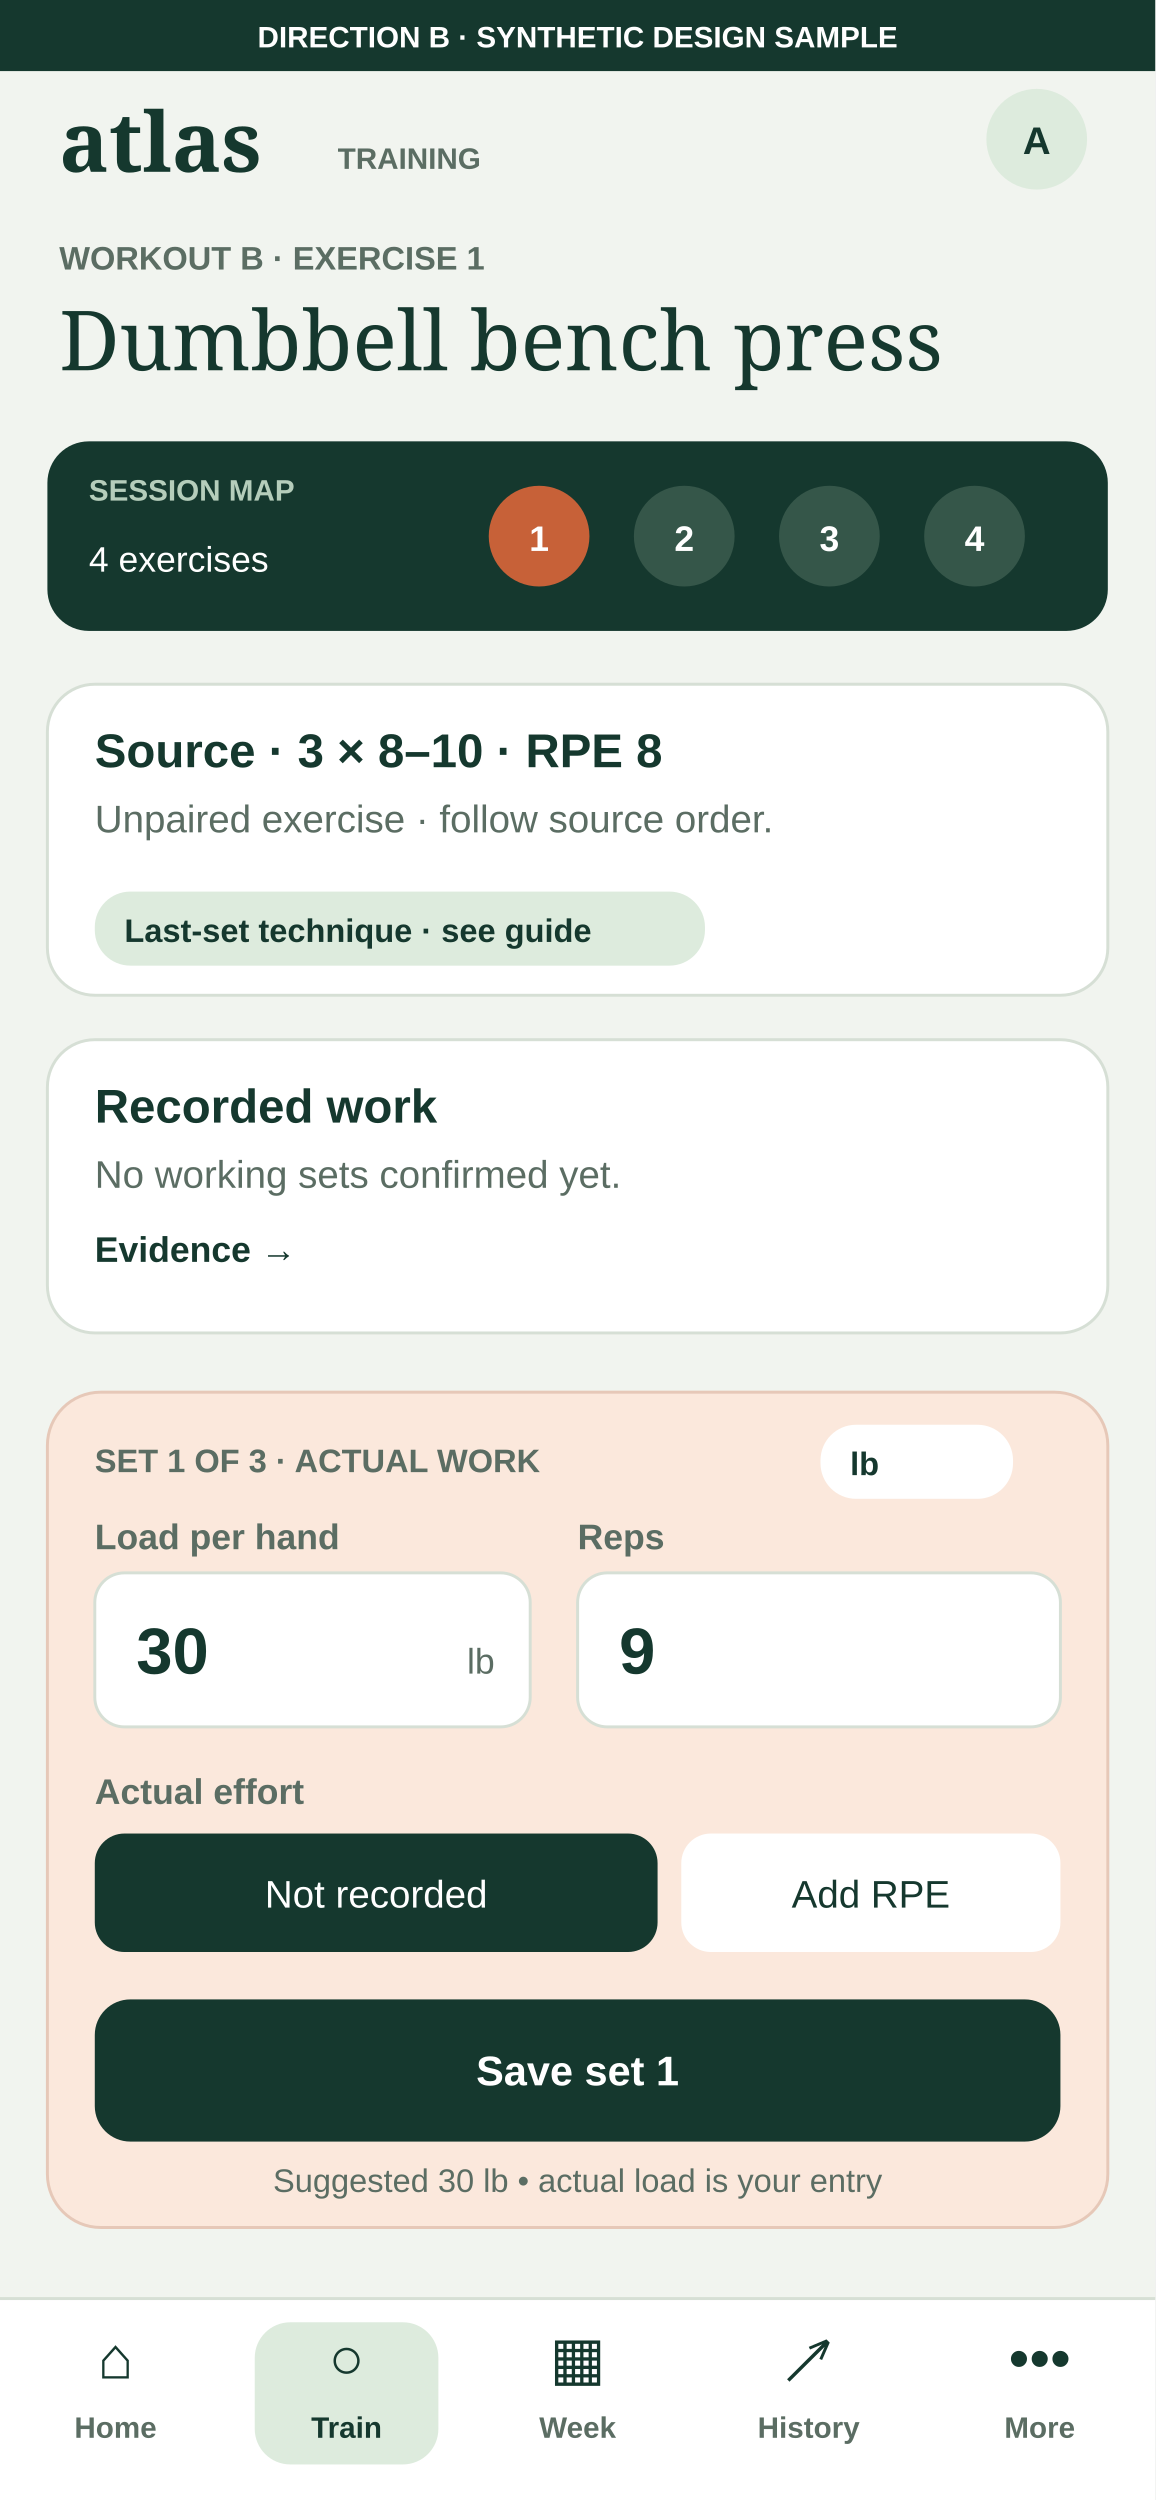
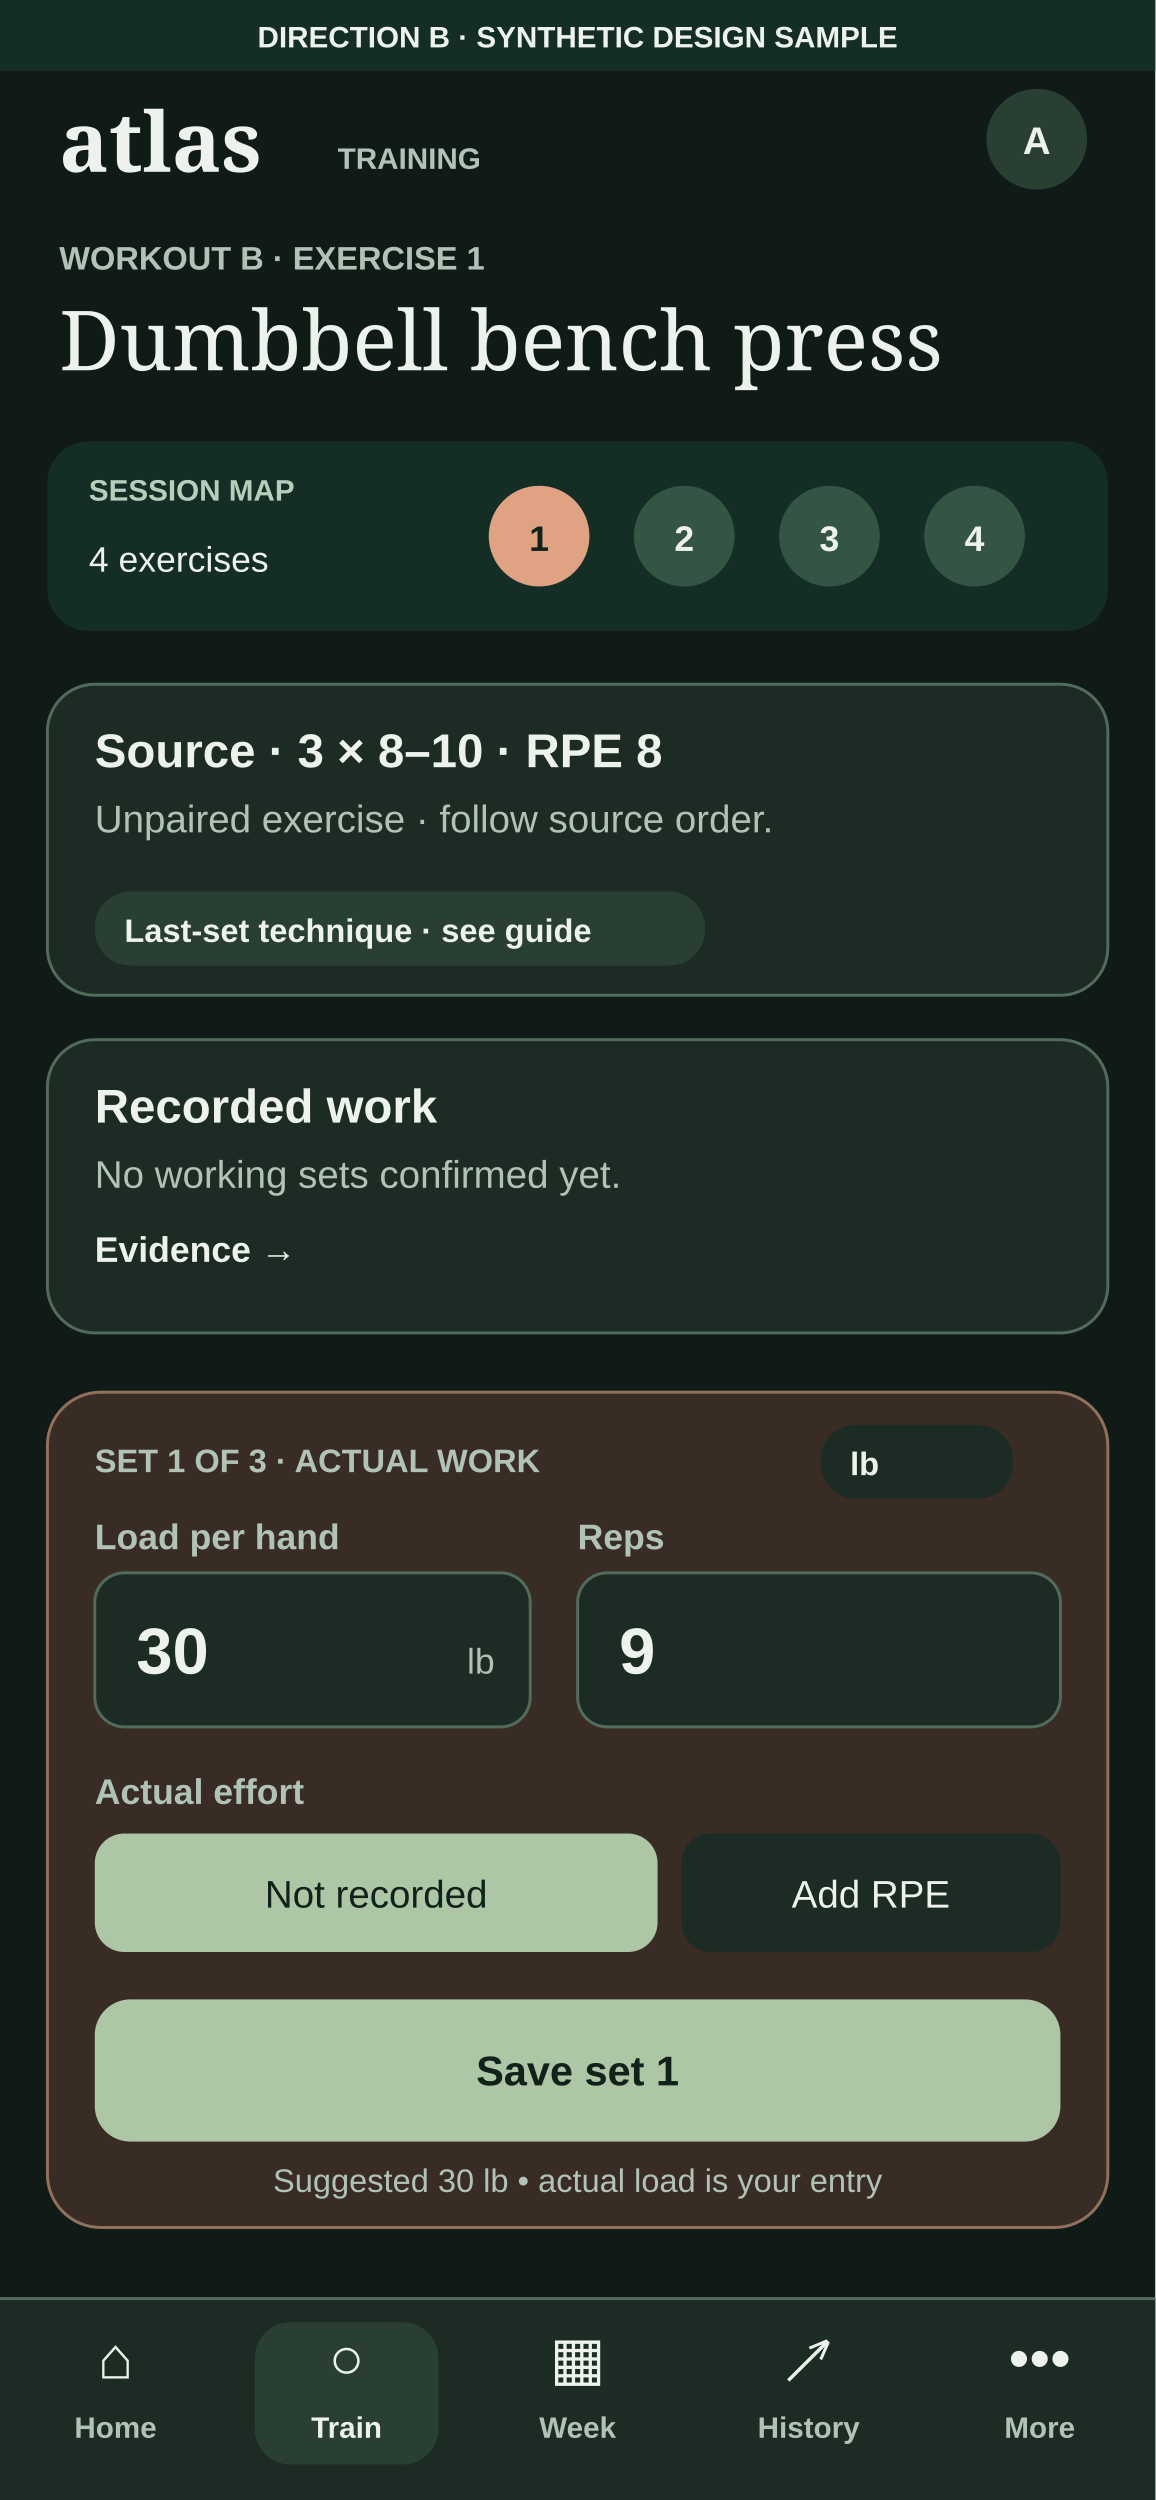
<svg xmlns="http://www.w3.org/2000/svg" width="390" height="844" viewBox="0 0 390 844" role="img" aria-labelledby="title desc">
-   <rect width="390" height="844" fill="#F1F4EF" />
-   <rect x="0" y="0" width="390" height="24" rx="0" fill="#15382E" />
-   <text x="195" y="16" fill="#FFFFFF" font-family="IBM Plex Sans,Arial,Helvetica,sans-serif" font-size="10" font-weight="600" text-anchor="middle">DIRECTION B  ·  SYNTHETIC DESIGN SAMPLE</text>
-   <text x="20" y="58" fill="#15382E" font-family="Libre Baskerville,Georgia,serif" font-size="28" font-weight="600" text-anchor="start">atlas</text>
-   <text x="114" y="57" fill="#5B6D63" font-family="IBM Plex Sans,Arial,Helvetica,sans-serif" font-size="10" font-weight="600" text-anchor="start">TRAINING</text>
-   <circle cx="350" cy="47" r="17" fill="#DDEBDD" />
-   <text x="350" y="52" fill="#15382E" font-family="IBM Plex Sans,Arial,Helvetica,sans-serif" font-size="13" font-weight="600" text-anchor="middle">A</text>
-   <text x="20" y="91" fill="#5B6D63" font-family="IBM Plex Sans,Arial,Helvetica,sans-serif" font-size="11" font-weight="600" text-anchor="start">WORKOUT B · EXERCISE 1</text>
-   <text x="20" y="125" fill="#15382E" font-family="Libre Baskerville,Georgia,serif" font-size="28" font-weight="400" text-anchor="start">Dumbbell bench press</text>
-   <rect x="0" y="776" width="390" height="68" rx="0" fill="#FFFFFF" />
-   <path d="M0 776 L390 776" stroke="#D6DFD5" stroke-width="1" fill="none" />
-   <text x="39" y="803" fill="#15382E" font-family="IBM Plex Sans,Arial,Helvetica,sans-serif" font-size="20" font-weight="500" text-anchor="middle">⌂</text>
-   <text x="39" y="823" fill="#5B6D63" font-family="IBM Plex Sans,Arial,Helvetica,sans-serif" font-size="10" font-weight="600" text-anchor="middle">Home</text>
-   <rect x="86" y="784" width="62" height="48" rx="12" fill="#DDEBDD" />
-   <text x="117" y="803" fill="#15382E" font-family="IBM Plex Sans,Arial,Helvetica,sans-serif" font-size="20" font-weight="500" text-anchor="middle">○</text>
-   <text x="117" y="823" fill="#15382E" font-family="IBM Plex Sans,Arial,Helvetica,sans-serif" font-size="10" font-weight="600" text-anchor="middle">Train</text>
-   <text x="195" y="803" fill="#15382E" font-family="IBM Plex Sans,Arial,Helvetica,sans-serif" font-size="20" font-weight="500" text-anchor="middle">▦</text>
-   <text x="195" y="823" fill="#5B6D63" font-family="IBM Plex Sans,Arial,Helvetica,sans-serif" font-size="10" font-weight="600" text-anchor="middle">Week</text>
-   <text x="273" y="803" fill="#15382E" font-family="IBM Plex Sans,Arial,Helvetica,sans-serif" font-size="20" font-weight="500" text-anchor="middle">↗</text>
-   <text x="273" y="823" fill="#5B6D63" font-family="IBM Plex Sans,Arial,Helvetica,sans-serif" font-size="10" font-weight="600" text-anchor="middle">History</text>
-   <text x="351" y="803" fill="#15382E" font-family="IBM Plex Sans,Arial,Helvetica,sans-serif" font-size="20" font-weight="500" text-anchor="middle">•••</text>
-   <text x="351" y="823" fill="#5B6D63" font-family="IBM Plex Sans,Arial,Helvetica,sans-serif" font-size="10" font-weight="600" text-anchor="middle">More</text>
-   <rect x="16" y="149" width="358" height="64" rx="14" fill="#15382E" />
-   <text x="30" y="169" fill="#B5CDBB" font-family="IBM Plex Sans,Arial,Helvetica,sans-serif" font-size="10" font-weight="600" text-anchor="start">SESSION MAP</text>
-   <circle cx="182" cy="181" r="17" fill="#C76138" />
-   <text x="182" y="186" fill="#FFFFFF" font-family="IBM Plex Sans,Arial,Helvetica,sans-serif" font-size="12" font-weight="600" text-anchor="middle">1</text>
-   <circle cx="231" cy="181" r="17" fill="#355649" />
-   <text x="231" y="186" fill="#FFFFFF" font-family="IBM Plex Sans,Arial,Helvetica,sans-serif" font-size="12" font-weight="600" text-anchor="middle">2</text>
-   <circle cx="280" cy="181" r="17" fill="#355649" />
-   <text x="280" y="186" fill="#FFFFFF" font-family="IBM Plex Sans,Arial,Helvetica,sans-serif" font-size="12" font-weight="600" text-anchor="middle">3</text>
-   <circle cx="329" cy="181" r="17" fill="#355649" />
-   <text x="329" y="186" fill="#FFFFFF" font-family="IBM Plex Sans,Arial,Helvetica,sans-serif" font-size="12" font-weight="600" text-anchor="middle">4</text>
-   <text x="30" y="193" fill="#FFFFFF" font-family="IBM Plex Sans,Arial,Helvetica,sans-serif" font-size="12" font-weight="400" text-anchor="start">4 exercises</text>
-   <rect x="16" y="231" width="358" height="105" rx="16" fill="#FFFFFF" stroke="#D6DFD5" />
-   <text x="32" y="259" fill="#15382E" font-family="IBM Plex Sans,Arial,Helvetica,sans-serif" font-size="16" font-weight="600" text-anchor="start">Source · 3 × 8–10 · RPE 8</text>
-   <text x="32" y="281" fill="#5B6D63" font-family="IBM Plex Sans,Arial,Helvetica,sans-serif" font-size="13" font-weight="400" text-anchor="start">Unpaired exercise · follow source order.</text>
-   <rect x="32" y="301" width="206.0" height="25" rx="12" fill="#DDEBDD" />
-   <text x="42" y="318" fill="#15382E" font-family="IBM Plex Sans,Arial,Helvetica,sans-serif" font-size="11" font-weight="600" text-anchor="start">Last-set technique · see guide</text>
-   <rect x="16" y="351" width="358" height="99" rx="16" fill="#FFFFFF" stroke="#D6DFD5" />
-   <text x="32" y="379" fill="#15382E" font-family="IBM Plex Sans,Arial,Helvetica,sans-serif" font-size="16" font-weight="600" text-anchor="start">Recorded work</text>
-   <text x="32" y="401" fill="#5B6D63" font-family="IBM Plex Sans,Arial,Helvetica,sans-serif" font-size="13" font-weight="400" text-anchor="start">No working sets confirmed yet.</text>
-   <text x="32" y="426" fill="#15382E" font-family="IBM Plex Sans,Arial,Helvetica,sans-serif" font-size="12" font-weight="600" text-anchor="start">Evidence  →</text>
-   <rect x="16" y="470" width="358" height="282" rx="18" fill="#FBE8DC" stroke="#E6C8B8" />
-   <text x="32" y="497" fill="#5B6D63" font-family="IBM Plex Sans,Arial,Helvetica,sans-serif" font-size="11" font-weight="600" text-anchor="start">SET 1 OF 3  ·  ACTUAL WORK</text>
-   <rect x="277" y="481" width="65" height="25" rx="12" fill="#FFFFFF" />
-   <text x="287" y="498" fill="#15382E" font-family="IBM Plex Sans,Arial,Helvetica,sans-serif" font-size="11" font-weight="600" text-anchor="start">lb</text>
-   <text x="32" y="523" fill="#5B6D63" font-family="IBM Plex Sans,Arial,Helvetica,sans-serif" font-size="12" font-weight="600" text-anchor="start">Load per hand</text>
-   <rect x="32" y="531" width="147" height="52" rx="10" fill="#FFFFFF" stroke="#D6DFD5" />
-   <text x="46" y="565" fill="#15382E" font-family="IBM Plex Sans,Arial,Helvetica,sans-serif" font-size="22" font-weight="600" text-anchor="start">30</text>
-   <text x="167" y="565" fill="#5B6D63" font-family="IBM Plex Sans,Arial,Helvetica,sans-serif" font-size="12" font-weight="400" text-anchor="end">lb</text>
-   <text x="195" y="523" fill="#5B6D63" font-family="IBM Plex Sans,Arial,Helvetica,sans-serif" font-size="12" font-weight="600" text-anchor="start">Reps</text>
-   <rect x="195" y="531" width="163" height="52" rx="10" fill="#FFFFFF" stroke="#D6DFD5" />
-   <text x="209" y="565" fill="#15382E" font-family="IBM Plex Sans,Arial,Helvetica,sans-serif" font-size="22" font-weight="600" text-anchor="start">9</text>
-   <text x="32" y="609" fill="#5B6D63" font-family="IBM Plex Sans,Arial,Helvetica,sans-serif" font-size="12" font-weight="600" text-anchor="start">Actual effort</text>
-   <rect x="32" y="619" width="190" height="40" rx="10" fill="#15382E" />
-   <text x="127.0" y="644" fill="#FFFFFF" font-family="IBM Plex Sans,Arial,Helvetica,sans-serif" font-size="13" font-weight="500" text-anchor="middle">Not recorded</text>
-   <rect x="230" y="619" width="128" height="40" rx="10" fill="#FFFFFF" />
-   <text x="294.0" y="644" fill="#15382E" font-family="IBM Plex Sans,Arial,Helvetica,sans-serif" font-size="13" font-weight="500" text-anchor="middle">Add RPE</text>
-   <rect x="32" y="675" width="326" height="48" rx="12" fill="#15382E" />
-   <text x="195.0" y="704.0" fill="#FFFFFF" font-family="IBM Plex Sans,Arial,Helvetica,sans-serif" font-size="14" font-weight="600" text-anchor="middle">Save set 1</text>
-   <text x="195" y="740" fill="#5B6D63" font-family="IBM Plex Sans,Arial,Helvetica,sans-serif" font-size="11" font-weight="400" text-anchor="middle">Suggested 30 lb • actual load is your entry</text>
+   <rect width="390" height="844" fill="#101A16" />
+   <rect x="0" y="0" width="390" height="24" rx="0" fill="#142E25" />
+   <text x="195" y="16" fill="#EDF3EC" font-family="IBM Plex Sans,Arial,Helvetica,sans-serif" font-size="10" font-weight="600" text-anchor="middle">DIRECTION B  ·  SYNTHETIC DESIGN SAMPLE</text>
+   <text x="20" y="58" fill="#EDF3EC" font-family="Libre Baskerville,Georgia,serif" font-size="28" font-weight="600" text-anchor="start">atlas</text>
+   <text x="114" y="57" fill="#B1C2B7" font-family="IBM Plex Sans,Arial,Helvetica,sans-serif" font-size="10" font-weight="600" text-anchor="start">TRAINING</text>
+   <circle cx="350" cy="47" r="17" fill="#293F32" />
+   <text x="350" y="52" fill="#EDF3EC" font-family="IBM Plex Sans,Arial,Helvetica,sans-serif" font-size="13" font-weight="600" text-anchor="middle">A</text>
+   <text x="20" y="91" fill="#B1C2B7" font-family="IBM Plex Sans,Arial,Helvetica,sans-serif" font-size="11" font-weight="600" text-anchor="start">WORKOUT B · EXERCISE 1</text>
+   <text x="20" y="125" fill="#EDF3EC" font-family="Libre Baskerville,Georgia,serif" font-size="28" font-weight="400" text-anchor="start">Dumbbell bench press</text>
+   <rect x="0" y="776" width="390" height="68" rx="0" fill="#1C2B24" />
+   <path d="M0 776 L390 776" stroke="#526B5B" stroke-width="1" fill="none" />
+   <text x="39" y="803" fill="#EDF3EC" font-family="IBM Plex Sans,Arial,Helvetica,sans-serif" font-size="20" font-weight="500" text-anchor="middle">⌂</text>
+   <text x="39" y="823" fill="#B1C2B7" font-family="IBM Plex Sans,Arial,Helvetica,sans-serif" font-size="10" font-weight="600" text-anchor="middle">Home</text>
+   <rect x="86" y="784" width="62" height="48" rx="12" fill="#293F32" />
+   <text x="117" y="803" fill="#EDF3EC" font-family="IBM Plex Sans,Arial,Helvetica,sans-serif" font-size="20" font-weight="500" text-anchor="middle">○</text>
+   <text x="117" y="823" fill="#EDF3EC" font-family="IBM Plex Sans,Arial,Helvetica,sans-serif" font-size="10" font-weight="600" text-anchor="middle">Train</text>
+   <text x="195" y="803" fill="#EDF3EC" font-family="IBM Plex Sans,Arial,Helvetica,sans-serif" font-size="20" font-weight="500" text-anchor="middle">▦</text>
+   <text x="195" y="823" fill="#B1C2B7" font-family="IBM Plex Sans,Arial,Helvetica,sans-serif" font-size="10" font-weight="600" text-anchor="middle">Week</text>
+   <text x="273" y="803" fill="#EDF3EC" font-family="IBM Plex Sans,Arial,Helvetica,sans-serif" font-size="20" font-weight="500" text-anchor="middle">↗</text>
+   <text x="273" y="823" fill="#B1C2B7" font-family="IBM Plex Sans,Arial,Helvetica,sans-serif" font-size="10" font-weight="600" text-anchor="middle">History</text>
+   <text x="351" y="803" fill="#EDF3EC" font-family="IBM Plex Sans,Arial,Helvetica,sans-serif" font-size="20" font-weight="500" text-anchor="middle">•••</text>
+   <text x="351" y="823" fill="#B1C2B7" font-family="IBM Plex Sans,Arial,Helvetica,sans-serif" font-size="10" font-weight="600" text-anchor="middle">More</text>
+   <rect x="16" y="149" width="358" height="64" rx="14" fill="#142E25" />
+   <text x="30" y="169" fill="#B9CDBD" font-family="IBM Plex Sans,Arial,Helvetica,sans-serif" font-size="10" font-weight="600" text-anchor="start">SESSION MAP</text>
+   <circle cx="182" cy="181" r="17" fill="#DFA383" />
+   <text x="182" y="186" fill="#102219" font-family="IBM Plex Sans,Arial,Helvetica,sans-serif" font-size="12" font-weight="600" text-anchor="middle">1</text>
+   <circle cx="231" cy="181" r="17" fill="#345543" />
+   <text x="231" y="186" fill="#EDF3EC" font-family="IBM Plex Sans,Arial,Helvetica,sans-serif" font-size="12" font-weight="600" text-anchor="middle">2</text>
+   <circle cx="280" cy="181" r="17" fill="#345543" />
+   <text x="280" y="186" fill="#EDF3EC" font-family="IBM Plex Sans,Arial,Helvetica,sans-serif" font-size="12" font-weight="600" text-anchor="middle">3</text>
+   <circle cx="329" cy="181" r="17" fill="#345543" />
+   <text x="329" y="186" fill="#EDF3EC" font-family="IBM Plex Sans,Arial,Helvetica,sans-serif" font-size="12" font-weight="600" text-anchor="middle">4</text>
+   <text x="30" y="193" fill="#EDF3EC" font-family="IBM Plex Sans,Arial,Helvetica,sans-serif" font-size="12" font-weight="400" text-anchor="start">4 exercises</text>
+   <rect x="16" y="231" width="358" height="105" rx="16" fill="#1C2B24" stroke="#526B5B" />
+   <text x="32" y="259" fill="#EDF3EC" font-family="IBM Plex Sans,Arial,Helvetica,sans-serif" font-size="16" font-weight="600" text-anchor="start">Source · 3 × 8–10 · RPE 8</text>
+   <text x="32" y="281" fill="#B1C2B7" font-family="IBM Plex Sans,Arial,Helvetica,sans-serif" font-size="13" font-weight="400" text-anchor="start">Unpaired exercise · follow source order.</text>
+   <rect x="32" y="301" width="206.0" height="25" rx="12" fill="#293F32" />
+   <text x="42" y="318" fill="#EDF3EC" font-family="IBM Plex Sans,Arial,Helvetica,sans-serif" font-size="11" font-weight="600" text-anchor="start">Last-set technique · see guide</text>
+   <rect x="16" y="351" width="358" height="99" rx="16" fill="#1C2B24" stroke="#526B5B" />
+   <text x="32" y="379" fill="#EDF3EC" font-family="IBM Plex Sans,Arial,Helvetica,sans-serif" font-size="16" font-weight="600" text-anchor="start">Recorded work</text>
+   <text x="32" y="401" fill="#B1C2B7" font-family="IBM Plex Sans,Arial,Helvetica,sans-serif" font-size="13" font-weight="400" text-anchor="start">No working sets confirmed yet.</text>
+   <text x="32" y="426" fill="#EDF3EC" font-family="IBM Plex Sans,Arial,Helvetica,sans-serif" font-size="12" font-weight="600" text-anchor="start">Evidence  →</text>
+   <rect x="16" y="470" width="358" height="282" rx="18" fill="#392C25" stroke="#92715C" />
+   <text x="32" y="497" fill="#B1C2B7" font-family="IBM Plex Sans,Arial,Helvetica,sans-serif" font-size="11" font-weight="600" text-anchor="start">SET 1 OF 3  ·  ACTUAL WORK</text>
+   <rect x="277" y="481" width="65" height="25" rx="12" fill="#1C2B24" />
+   <text x="287" y="498" fill="#EDF3EC" font-family="IBM Plex Sans,Arial,Helvetica,sans-serif" font-size="11" font-weight="600" text-anchor="start">lb</text>
+   <text x="32" y="523" fill="#B1C2B7" font-family="IBM Plex Sans,Arial,Helvetica,sans-serif" font-size="12" font-weight="600" text-anchor="start">Load per hand</text>
+   <rect x="32" y="531" width="147" height="52" rx="10" fill="#1C2B24" stroke="#526B5B" />
+   <text x="46" y="565" fill="#EDF3EC" font-family="IBM Plex Sans,Arial,Helvetica,sans-serif" font-size="22" font-weight="600" text-anchor="start">30</text>
+   <text x="167" y="565" fill="#B1C2B7" font-family="IBM Plex Sans,Arial,Helvetica,sans-serif" font-size="12" font-weight="400" text-anchor="end">lb</text>
+   <text x="195" y="523" fill="#B1C2B7" font-family="IBM Plex Sans,Arial,Helvetica,sans-serif" font-size="12" font-weight="600" text-anchor="start">Reps</text>
+   <rect x="195" y="531" width="163" height="52" rx="10" fill="#1C2B24" stroke="#526B5B" />
+   <text x="209" y="565" fill="#EDF3EC" font-family="IBM Plex Sans,Arial,Helvetica,sans-serif" font-size="22" font-weight="600" text-anchor="start">9</text>
+   <text x="32" y="609" fill="#B1C2B7" font-family="IBM Plex Sans,Arial,Helvetica,sans-serif" font-size="12" font-weight="600" text-anchor="start">Actual effort</text>
+   <rect x="32" y="619" width="190" height="40" rx="10" fill="#ACC6A6" />
+   <text x="127.0" y="644" fill="#102219" font-family="IBM Plex Sans,Arial,Helvetica,sans-serif" font-size="13" font-weight="500" text-anchor="middle">Not recorded</text>
+   <rect x="230" y="619" width="128" height="40" rx="10" fill="#1C2B24" />
+   <text x="294.0" y="644" fill="#EDF3EC" font-family="IBM Plex Sans,Arial,Helvetica,sans-serif" font-size="13" font-weight="500" text-anchor="middle">Add RPE</text>
+   <rect x="32" y="675" width="326" height="48" rx="12" fill="#ACC6A6" />
+   <text x="195.0" y="704.0" fill="#102219" font-family="IBM Plex Sans,Arial,Helvetica,sans-serif" font-size="14" font-weight="600" text-anchor="middle">Save set 1</text>
+   <text x="195" y="740" fill="#B1C2B7" font-family="IBM Plex Sans,Arial,Helvetica,sans-serif" font-size="11" font-weight="400" text-anchor="middle">Suggested 30 lb • actual load is your entry</text>
</svg>
